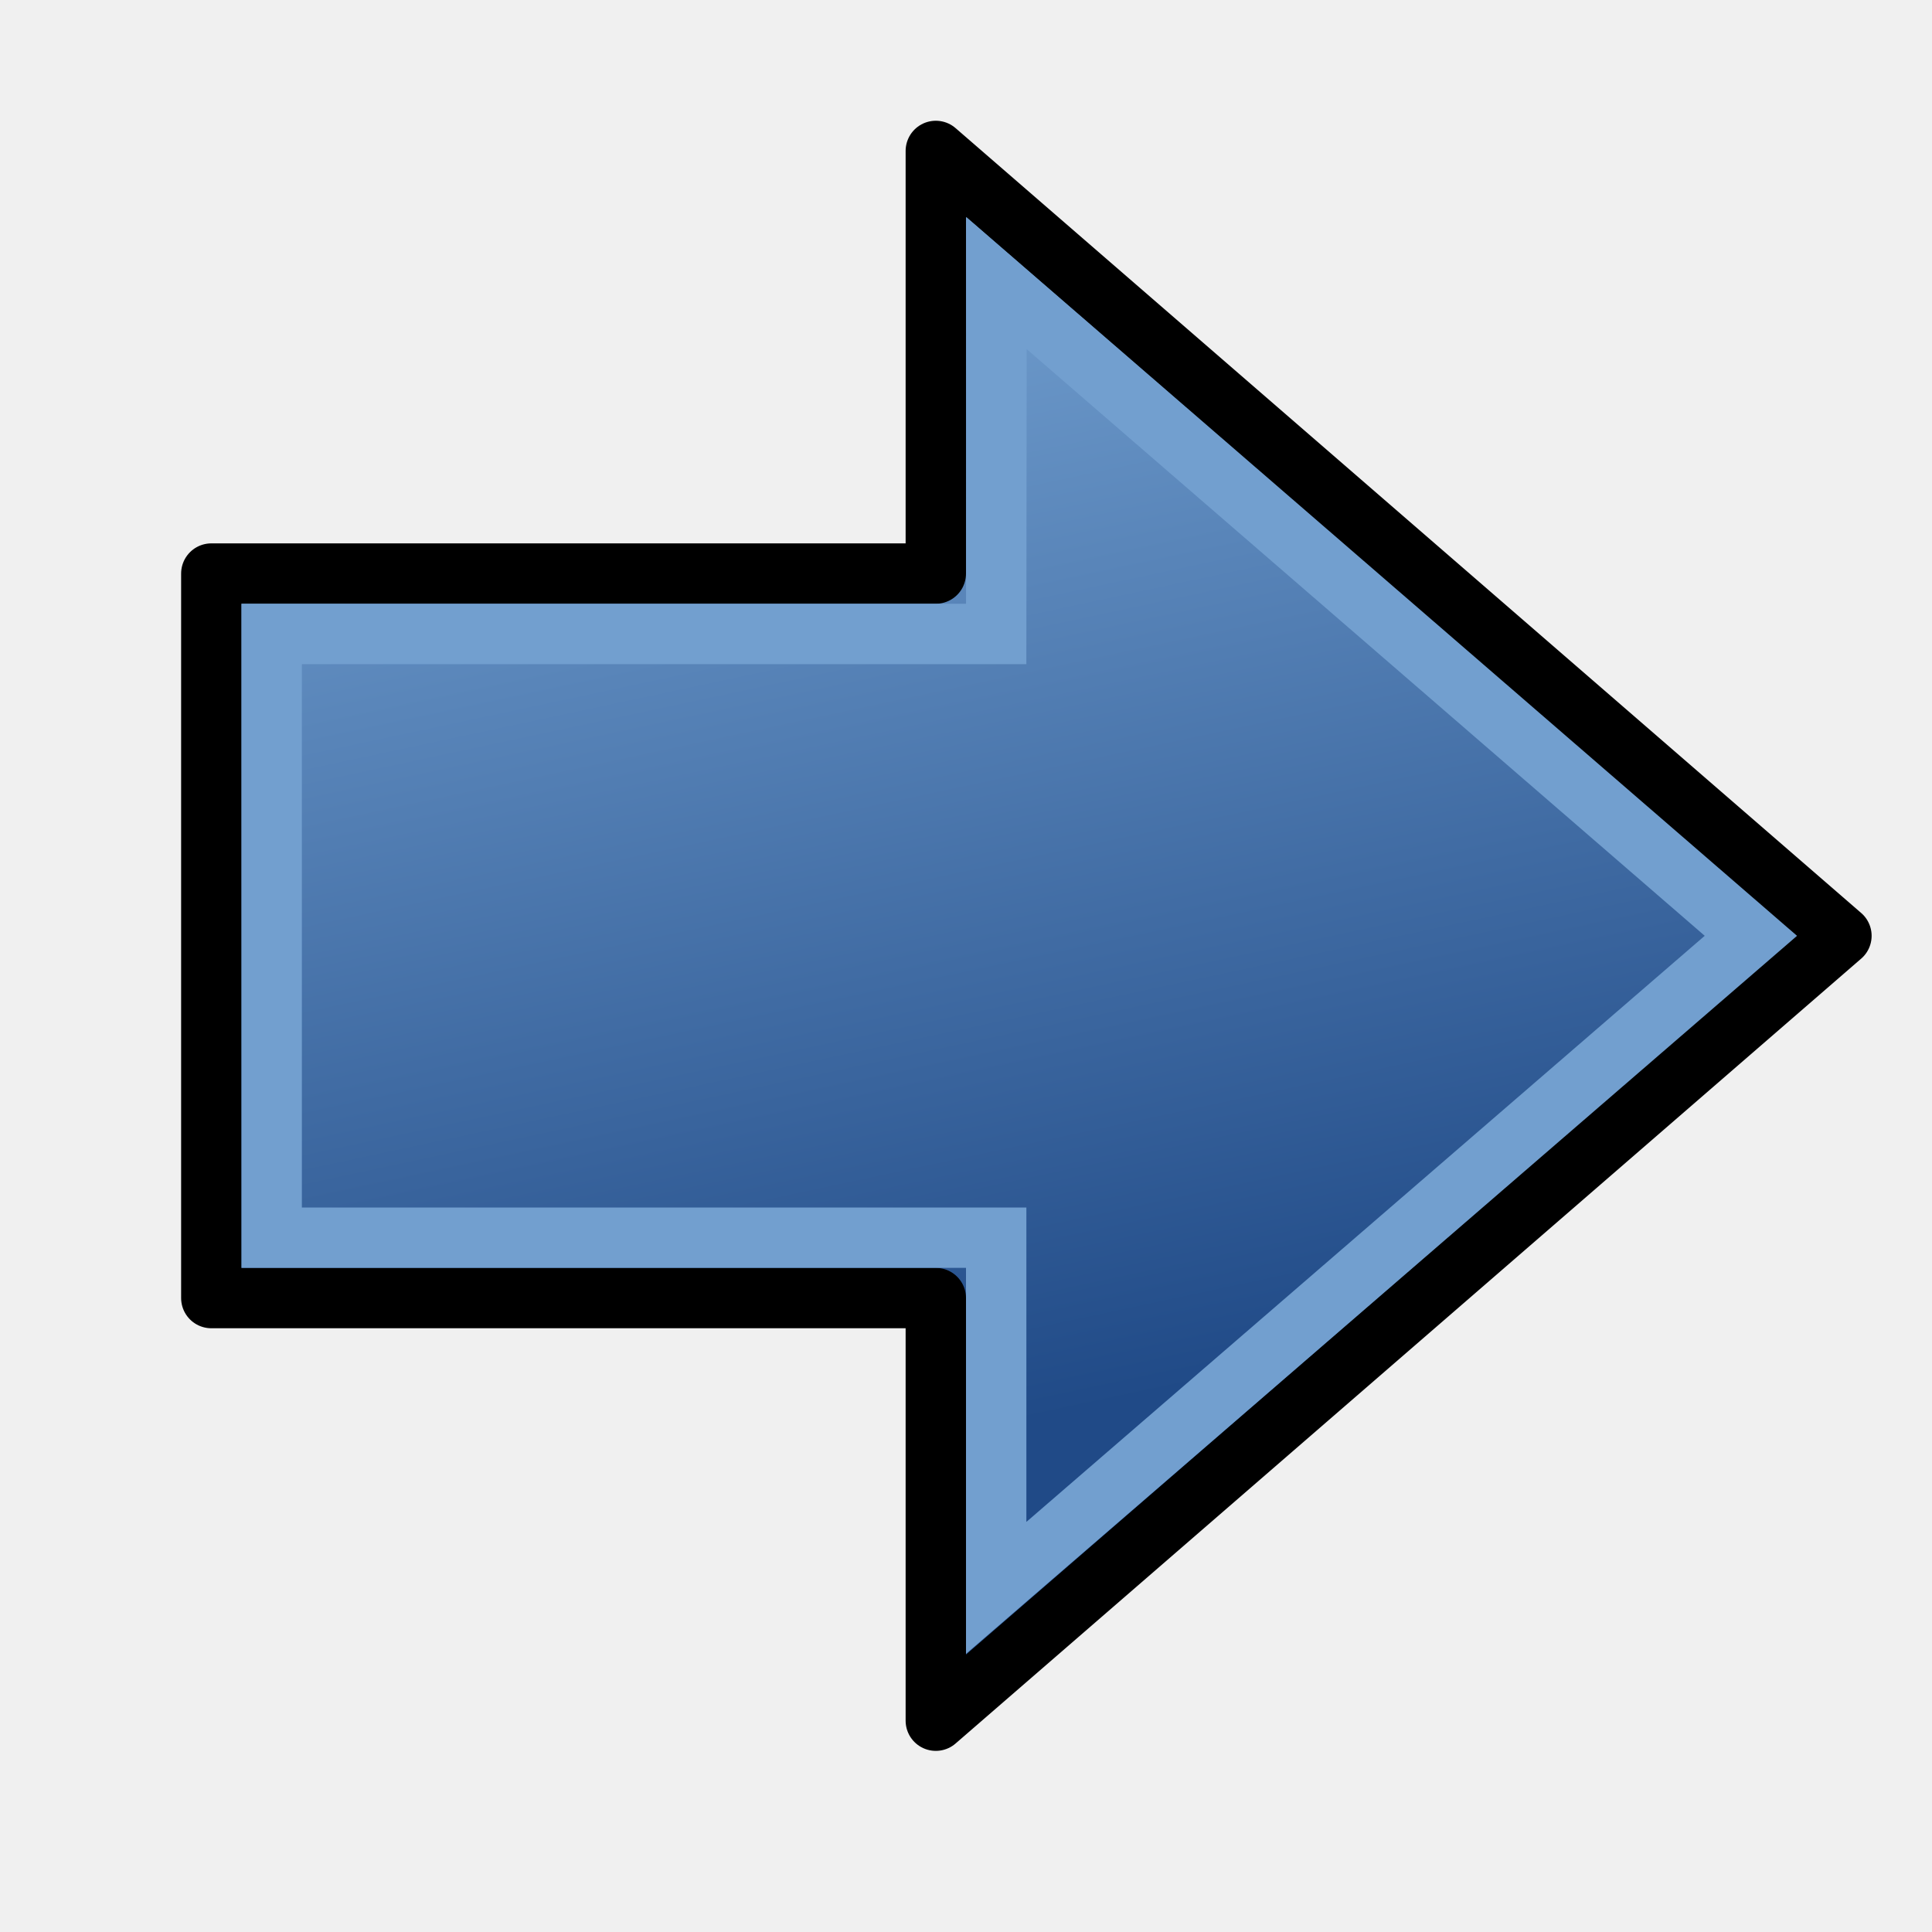
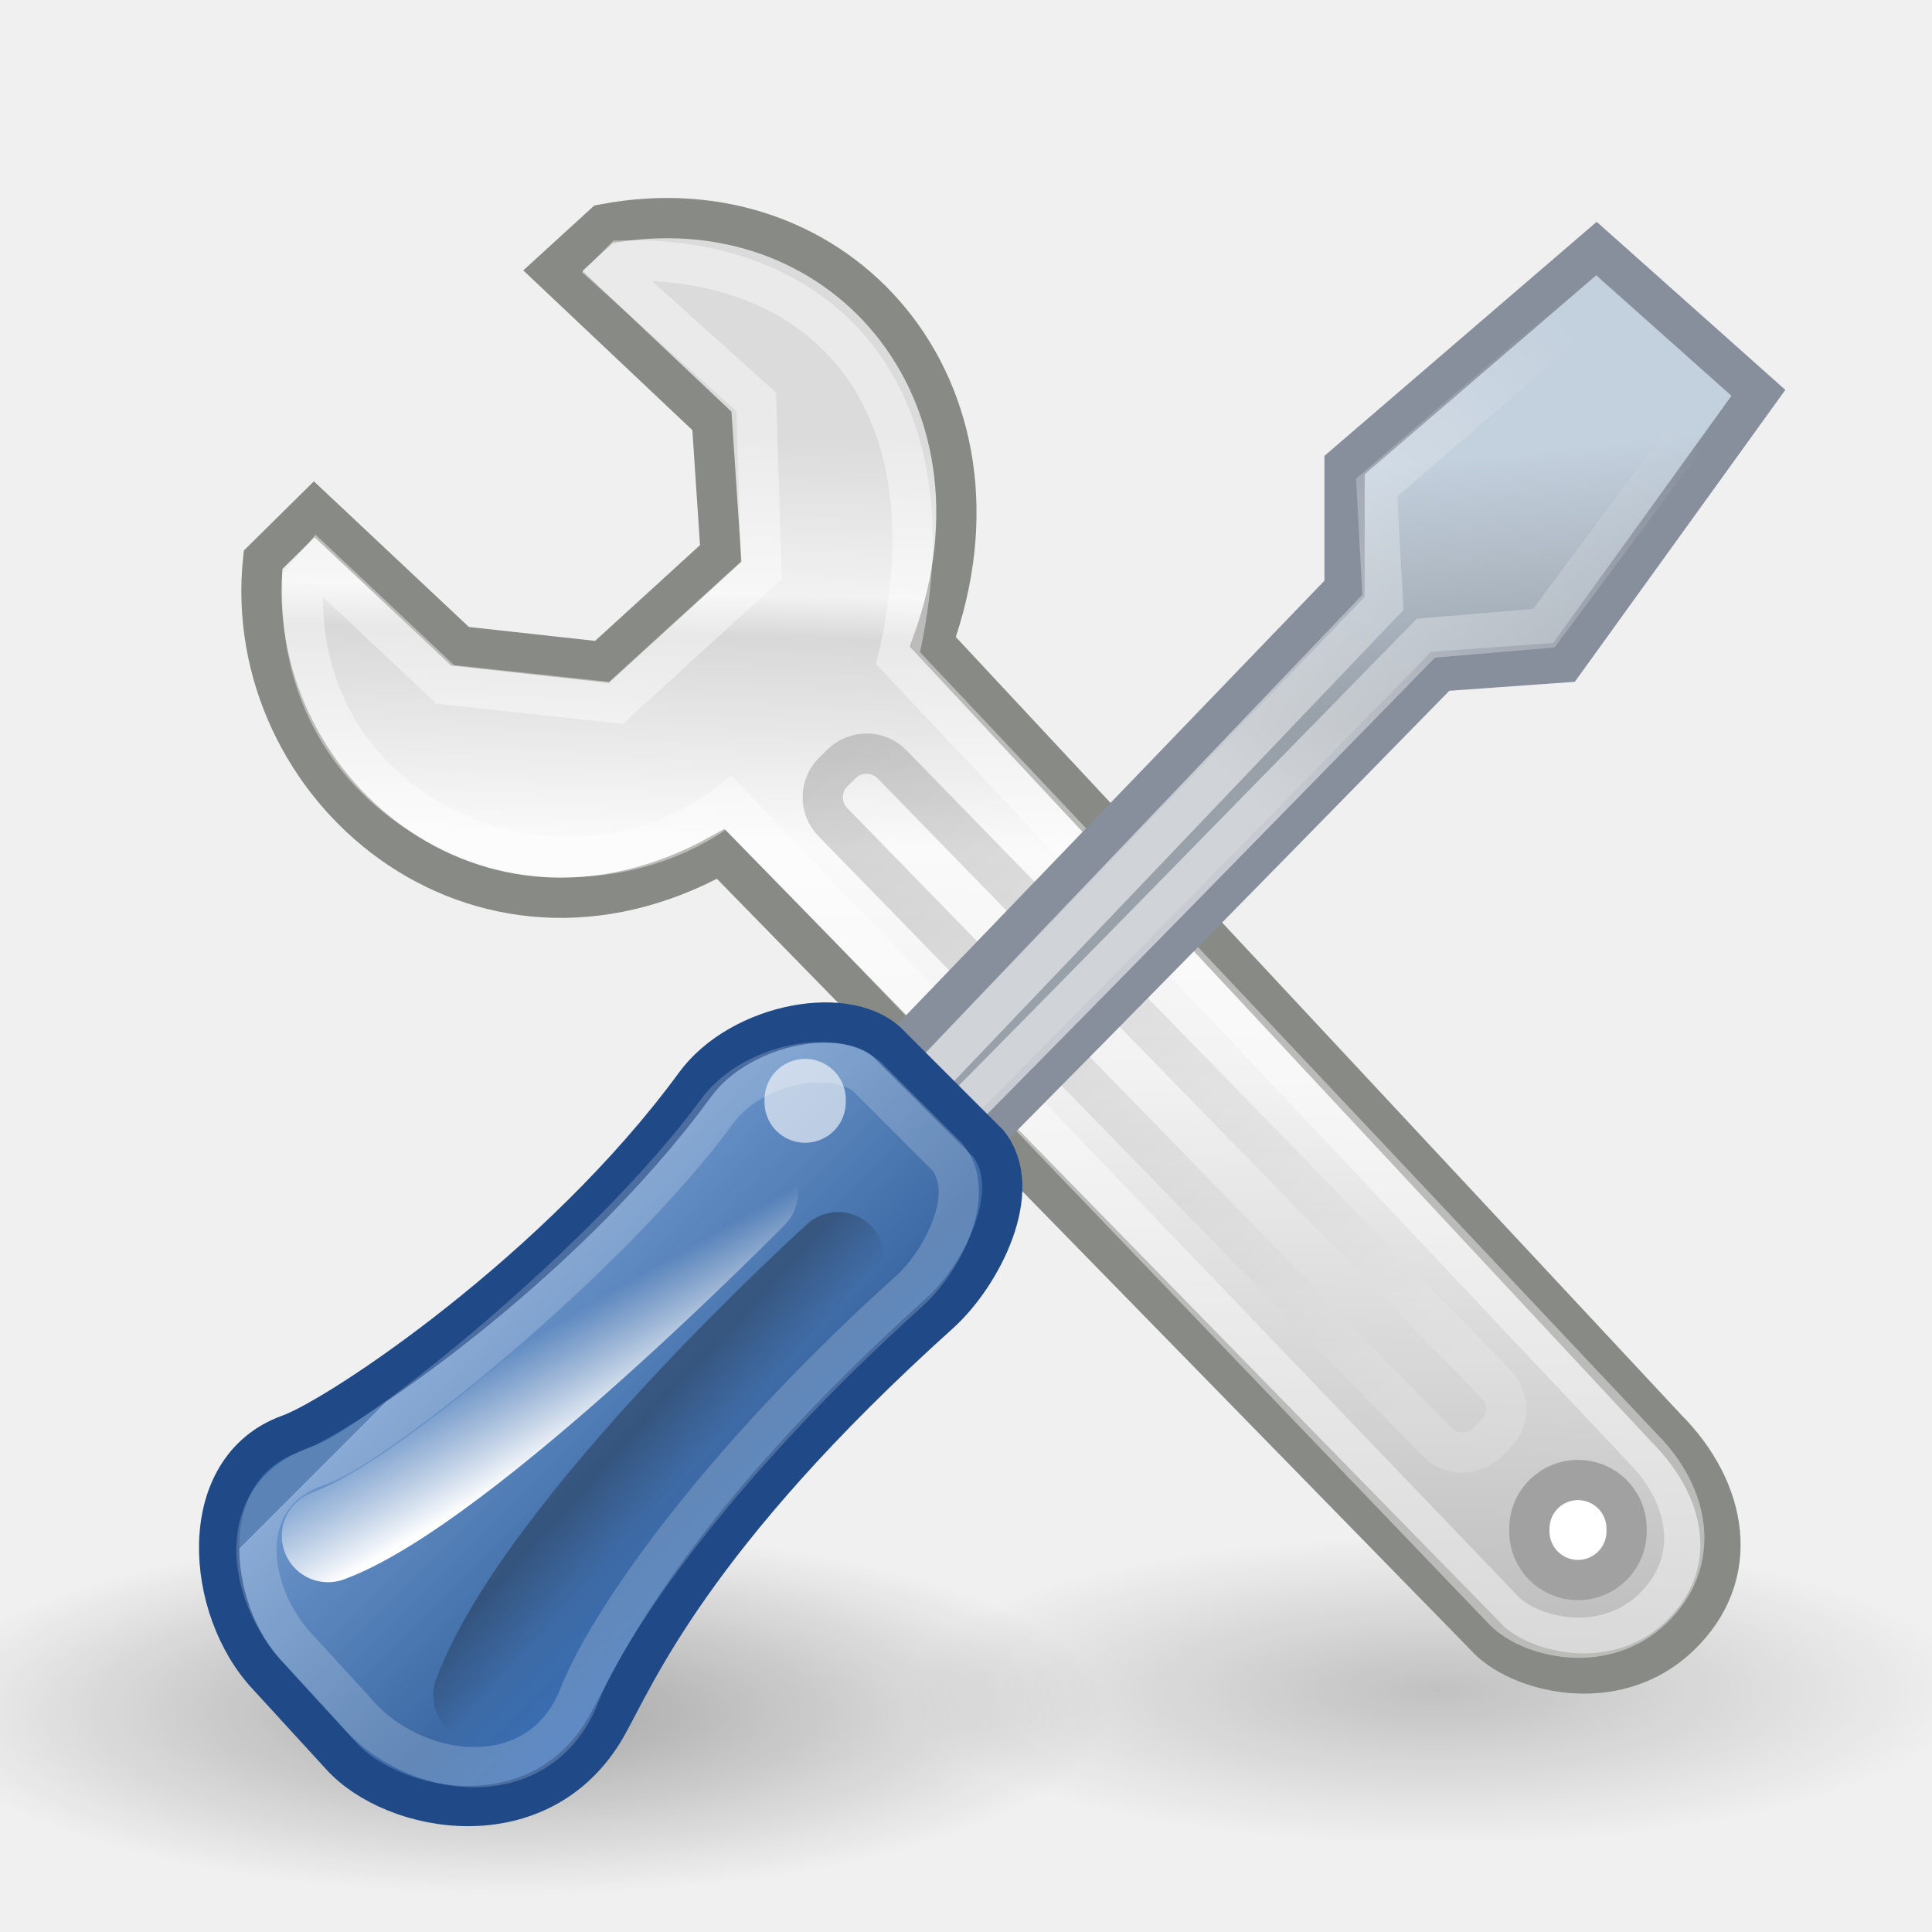
- <svg xmlns="http://www.w3.org/2000/svg" xmlns:xlink="http://www.w3.org/1999/xlink" version="1.1" id="svg3037" height="64px" width="64px">
-   <defs id="defs3039">
-     <linearGradient id="linearGradient3794">
-       <stop style="stop-color:#729fcf;stop-opacity:1" offset="0" id="stop3796" />
-       <stop style="stop-color:#204a87;stop-opacity:1" offset="1" id="stop3798" />
+ <svg xmlns="http://www.w3.org/2000/svg" xmlns:xlink="http://www.w3.org/1999/xlink" width="48" height="48">
+   <defs>
+     <linearGradient id="h">
+       <stop offset="0" stop-color="#fff" />
+       <stop offset="1" stop-color="#fff" stop-opacity="0" />
    </linearGradient>
-     <linearGradient id="linearGradient3841">
-       <stop id="stop3843" offset="0" style="stop-color:#0619c0;stop-opacity:1;" />
-       <stop id="stop3845" offset="1" style="stop-color:#379cfb;stop-opacity:1;" />
+     <linearGradient id="g">
+       <stop offset="0" />
+       <stop offset="1" stop-opacity="0" />
    </linearGradient>
-     <linearGradient gradientUnits="userSpaceOnUse" y2="1076.617" x2="3935.525" y1="1286.729" x1="3709.33" id="linearGradient3847" xlink:href="#linearGradient3841" />
-     <linearGradient gradientTransform="matrix(0,0.1731146,-0.1731146,0,232.9002,-635.2205)" y2="1143.134" x2="3940.334" y1="1190.561" x1="3718.145" gradientUnits="userSpaceOnUse" id="linearGradient2991" xlink:href="#linearGradient3794" />
-     <linearGradient gradientTransform="matrix(0,0.1731146,-0.1731146,0,232.9002,-635.2205)" y2="1076.617" x2="3935.525" y1="1286.729" x1="3709.33" gradientUnits="userSpaceOnUse" id="linearGradient2991-3" xlink:href="#linearGradient3841-6" />
-     <linearGradient id="linearGradient3841-6">
-       <stop id="stop3843-7" offset="0" style="stop-color:#0619c0;stop-opacity:1;" />
-       <stop id="stop3845-5" offset="1" style="stop-color:#379cfb;stop-opacity:1;" />
+     <linearGradient id="f">
+       <stop offset="0" stop-color="#fff" />
+       <stop offset="1" stop-color="#fff" stop-opacity="0" />
    </linearGradient>
+     <linearGradient id="e">
+       <stop offset="0" stop-color="#3465a4" />
+       <stop offset="0" stop-color="#9fbce1" />
+       <stop offset="0" stop-color="#6b95ca" />
+       <stop offset=".75" stop-color="#3d6aa5" />
+       <stop offset="1" stop-color="#386eb4" />
+     </linearGradient>
+     <linearGradient id="d">
+       <stop offset="0" stop-color="#98a0a9" />
+       <stop offset="1" stop-color="#c3d0dd" />
+     </linearGradient>
+     <linearGradient id="c">
+       <stop offset="0" stop-color="#fff" />
+       <stop offset="1" />
+     </linearGradient>
+     <linearGradient id="b">
+       <stop offset="0" stop-color="#b6b6b6" />
+       <stop offset=".5" stop-color="#f2f2f2" />
+       <stop offset=".676" stop-color="#fafafa" />
+       <stop offset=".841" stop-color="#d8d8d8" />
+       <stop offset=".875" stop-color="#f2f2f2" />
+       <stop offset="1" stop-color="#dbdbdb" />
+     </linearGradient>
+     <linearGradient id="a">
+       <stop offset="0" />
+       <stop offset="1" stop-opacity="0" />
+     </linearGradient>
+     <radialGradient id="j" cx="24.813" cy="39.125" r="17.688" fx="24.813" fy="39.125" gradientTransform="matrix(1 0 0 .37456 0 24.47)" gradientUnits="userSpaceOnUse" xlink:href="#a" />
+     <linearGradient id="k" x1="19.648" x2="20.631" y1="42.254" y2="6.776" gradientTransform="translate(2.537 4.968) scale(.87827)" gradientUnits="userSpaceOnUse" xlink:href="#b" />
+     <linearGradient id="l" x1="50.153" x2="25.291" y1="-3.632" y2="-4.3" gradientTransform="translate(5.328 1.65) scale(.87827)" gradientUnits="userSpaceOnUse" xlink:href="#c" />
+     <linearGradient id="m" x1="38.228" x2="37.535" y1="13.603" y2="6.629" gradientTransform="translate(2.848 5.589) scale(.87827)" gradientUnits="userSpaceOnUse" xlink:href="#d" />
+     <linearGradient id="o" x1="9.75" x2="16.915" y1="32.284" y2="39.443" gradientTransform="translate(2.537 4.968) scale(.87827)" gradientUnits="userSpaceOnUse" xlink:href="#e" />
+     <linearGradient id="p" x1="12.005" x2="10.651" y1="35.688" y2="33.195" gradientTransform="rotate(-1.502 3.825 -60.845) scale(1.0076)" gradientUnits="userSpaceOnUse" xlink:href="#f" />
+     <linearGradient id="q" x1="14.018" x2="15.416" y1="36.943" y2="38.268" gradientTransform="rotate(-1.131 207.295 -107.648) scale(.87827)" gradientUnits="userSpaceOnUse" xlink:href="#g" />
+     <linearGradient id="n" x1="31.177" x2="40.859" y1="19.822" y2="9.657" gradientUnits="userSpaceOnUse" xlink:href="#h" />
+     <radialGradient id="i" cx="24.813" cy="39.125" r="17.688" fx="24.813" fy="39.125" gradientTransform="matrix(1 0 0 .37456 0 24.47)" gradientUnits="userSpaceOnUse" xlink:href="#a" />
  </defs>
-   <g id="layer1">
-     <path id="rect3066" d="M 61,31 31,5 l 0,14 -24,0 0,24 24,0 0,14 z" style="fill:url(#linearGradient2991);fill-opacity:1;fill-rule:nonzero;stroke:#000000;stroke-width:2;stroke-linecap:butt;stroke-linejoin:round;stroke-miterlimit:10;stroke-opacity:1;stroke-dasharray:none;stroke-dashoffset:0;marker:none;visibility:visible;display:inline;overflow:visible;enable-background:accumulate" />
-     <path id="rect3066-3" d="M 58,31 33.012,9.38 33,21 9,21 l 0,20 24,0 0,11.601 z" style="fill:none;stroke:#729fcf;stroke-width:2;stroke-linecap:butt;stroke-linejoin:miter;stroke-miterlimit:10;stroke-opacity:1;stroke-dasharray:none;stroke-dashoffset:0;marker:none;visibility:visible;display:inline;overflow:visible;enable-background:accumulate" />
+   <g color="#000">
+     <path fill="url(#i)" d="M42.5 39.125a17.688 6.625 0 1 1-35.375 0 17.688 6.625 0 1 1 35.375 0z" opacity=".199" style="marker:none" transform="matrix(.75112 0 0 .5787 17.04 19.363)" />
+     <path fill="url(#j)" d="M42.5 39.125a17.688 6.625 0 1 1-35.375 0 17.688 6.625 0 1 1 35.375 0z" opacity=".313" style="marker:none" transform="matrix(.83607 0 0 .68544 -7.96 15.718)" />
+     <path fill="url(#k)" stroke="#888a85" d="M17.907 21.216l18.992 19.431c.769.879 3.204 1.557 4.83 0 1.572-1.503 1.208-3.622-.329-5.16l-18.224-19.54c2.25-6.25-2.304-11.5-8.179-10.376l-1.262 1.153 3.952 3.733.22 3.293-2.951 2.694-3.527-.388-3.622-3.403-1.27 1.254c-.591 5.642 5.307 10.684 11.37 7.309z" style="marker:none" />
+     <path fill="none" stroke="#fff" d="M18.117 19.94L37.32 39.968c.595.68 2.48 1.205 3.74 0 1.216-1.164.935-2.805-.255-3.995l-18.492-19.62c1.5-6.5-1.859-10.005-6.859-9.88l-.27.273 3.603 3.236.13 4.182-3.614 3.298-4.242-.458-3.176-2.991-.353.43c-.313 5.969 6.492 8.685 10.585 5.497z" opacity=".426" style="marker:none" />
+     <rect width="23.268" height="2.055" x="28.185" y="-2.618" fill="none" stroke="url(#l)" opacity=".17" rx=".884" ry=".884" style="marker:none" transform="rotate(45.738)" />
+     <path fill="url(#m)" stroke="#878f9d" d="M22.499 30.125c.833-.714 13.284-13.448 13.284-13.448l3.074-.22 4.83-6.697-4.024-3.585-6.258 5.38v3.074L20.67 27.858c-.604.603 1.06 2.926 1.829 2.267z" style="marker:none" />
+     <path fill="none" stroke="url(#n)" d="M22.402 29.085c.647-.554 13.024-13.23 13.024-13.23l2.929-.247 4.214-5.662-2.89-2.55-5.476 4.718.155 2.851-12.676 13.292c-.469.469.124 1.34.72.828z" opacity=".54" style="marker:none" />
+     <path fill="url(#o)" stroke="#204a87" d="M8.465 43.612c1.317 1.465 4.974 2.128 6.596-.71.707-1.238 2.094-4.703 8.28-10.272 1.04-.934 2.14-3.07 1.208-4.223l-2.416-2.416c-.988-1.098-3.734-.585-4.86.951-3.36 4.596-8.847 8.255-10.084 8.697-2.368.846-2.102 4.336-.535 5.996l1.811 1.977z" style="marker:none" />
+     <path fill="#fff" stroke="#a1a1a1" d="M40.412 38.013a1.208 1.208 0 1 1-2.415 0 1.208 1.208 0 1 1 2.415 0z" style="marker:none" />
+     <path fill="#fff" d="M21.013 27.35a1.01 1.01 0 1 1-2.019 0 1.01 1.01 0 1 1 2.019 0z" opacity=".602" style="marker:none" />
+     <path fill="none" stroke="url(#p)" stroke-linecap="round" stroke-linejoin="round" stroke-width="2.295" d="M18.679 29.625s-7.17 7.3-10.529 8.537" style="marker:none" />
+     <path fill="none" stroke="#fff" d="M8.806 42.487c1.441 1.745 4.6 2.16 5.591-.37.681-1.74 3.334-5.667 8.198-10.044.817-.735 1.682-2.415.948-3.32l-1.898-1.9c-.777-.863-2.936-.46-3.822.748-2.64 3.613-8.483 8.34-9.896 8.806-2.186.721-1.777 3.221-.545 4.526l1.424 1.554z" opacity=".199" style="marker:none" />
+     <path fill="none" stroke="url(#q)" stroke-linecap="round" stroke-linejoin="round" stroke-width="2.295" d="M20.825 31.261s-7.323 6.617-8.914 10.86" opacity=".278" style="marker:none" />
  </g>
</svg>
